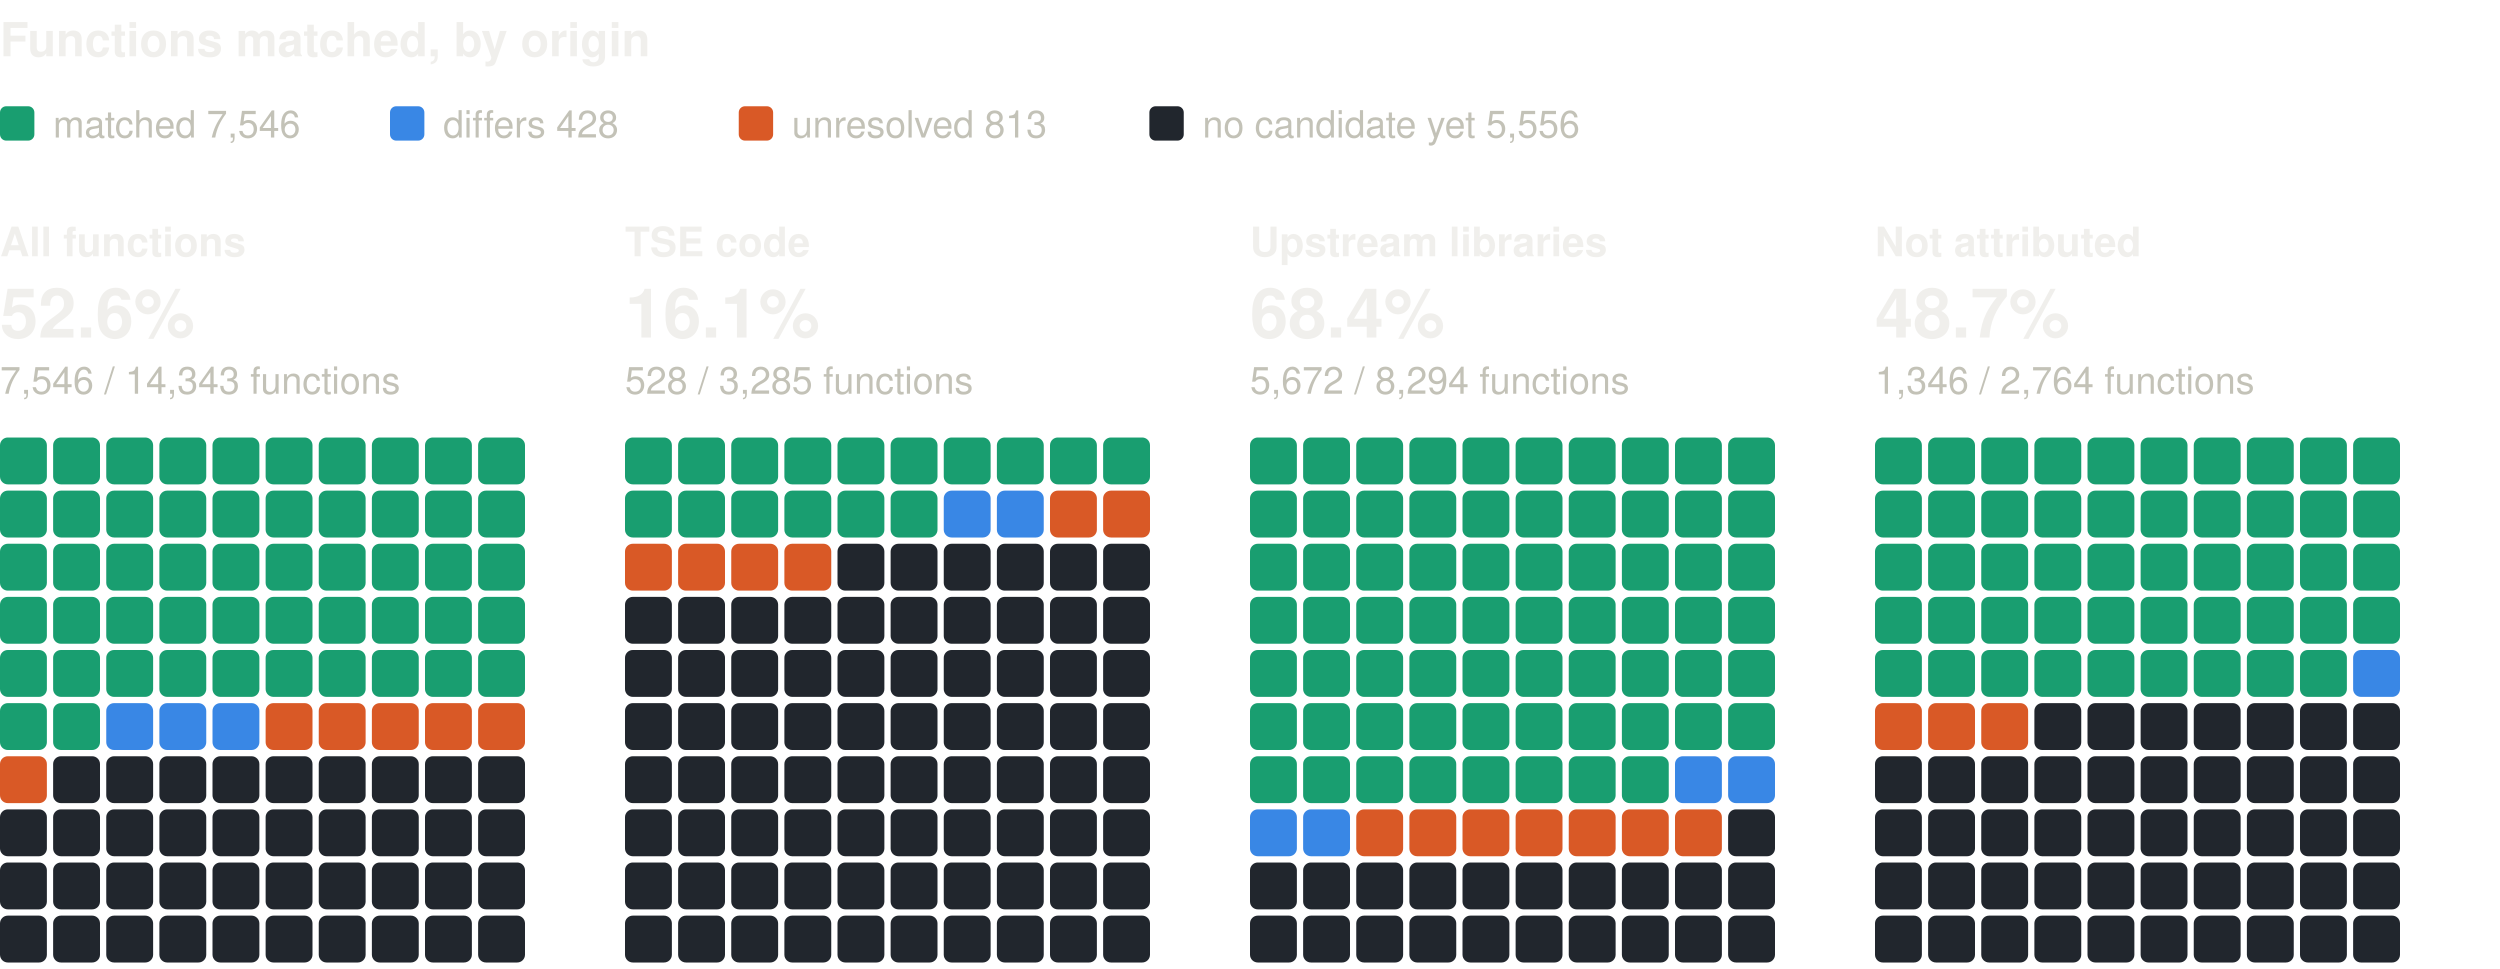
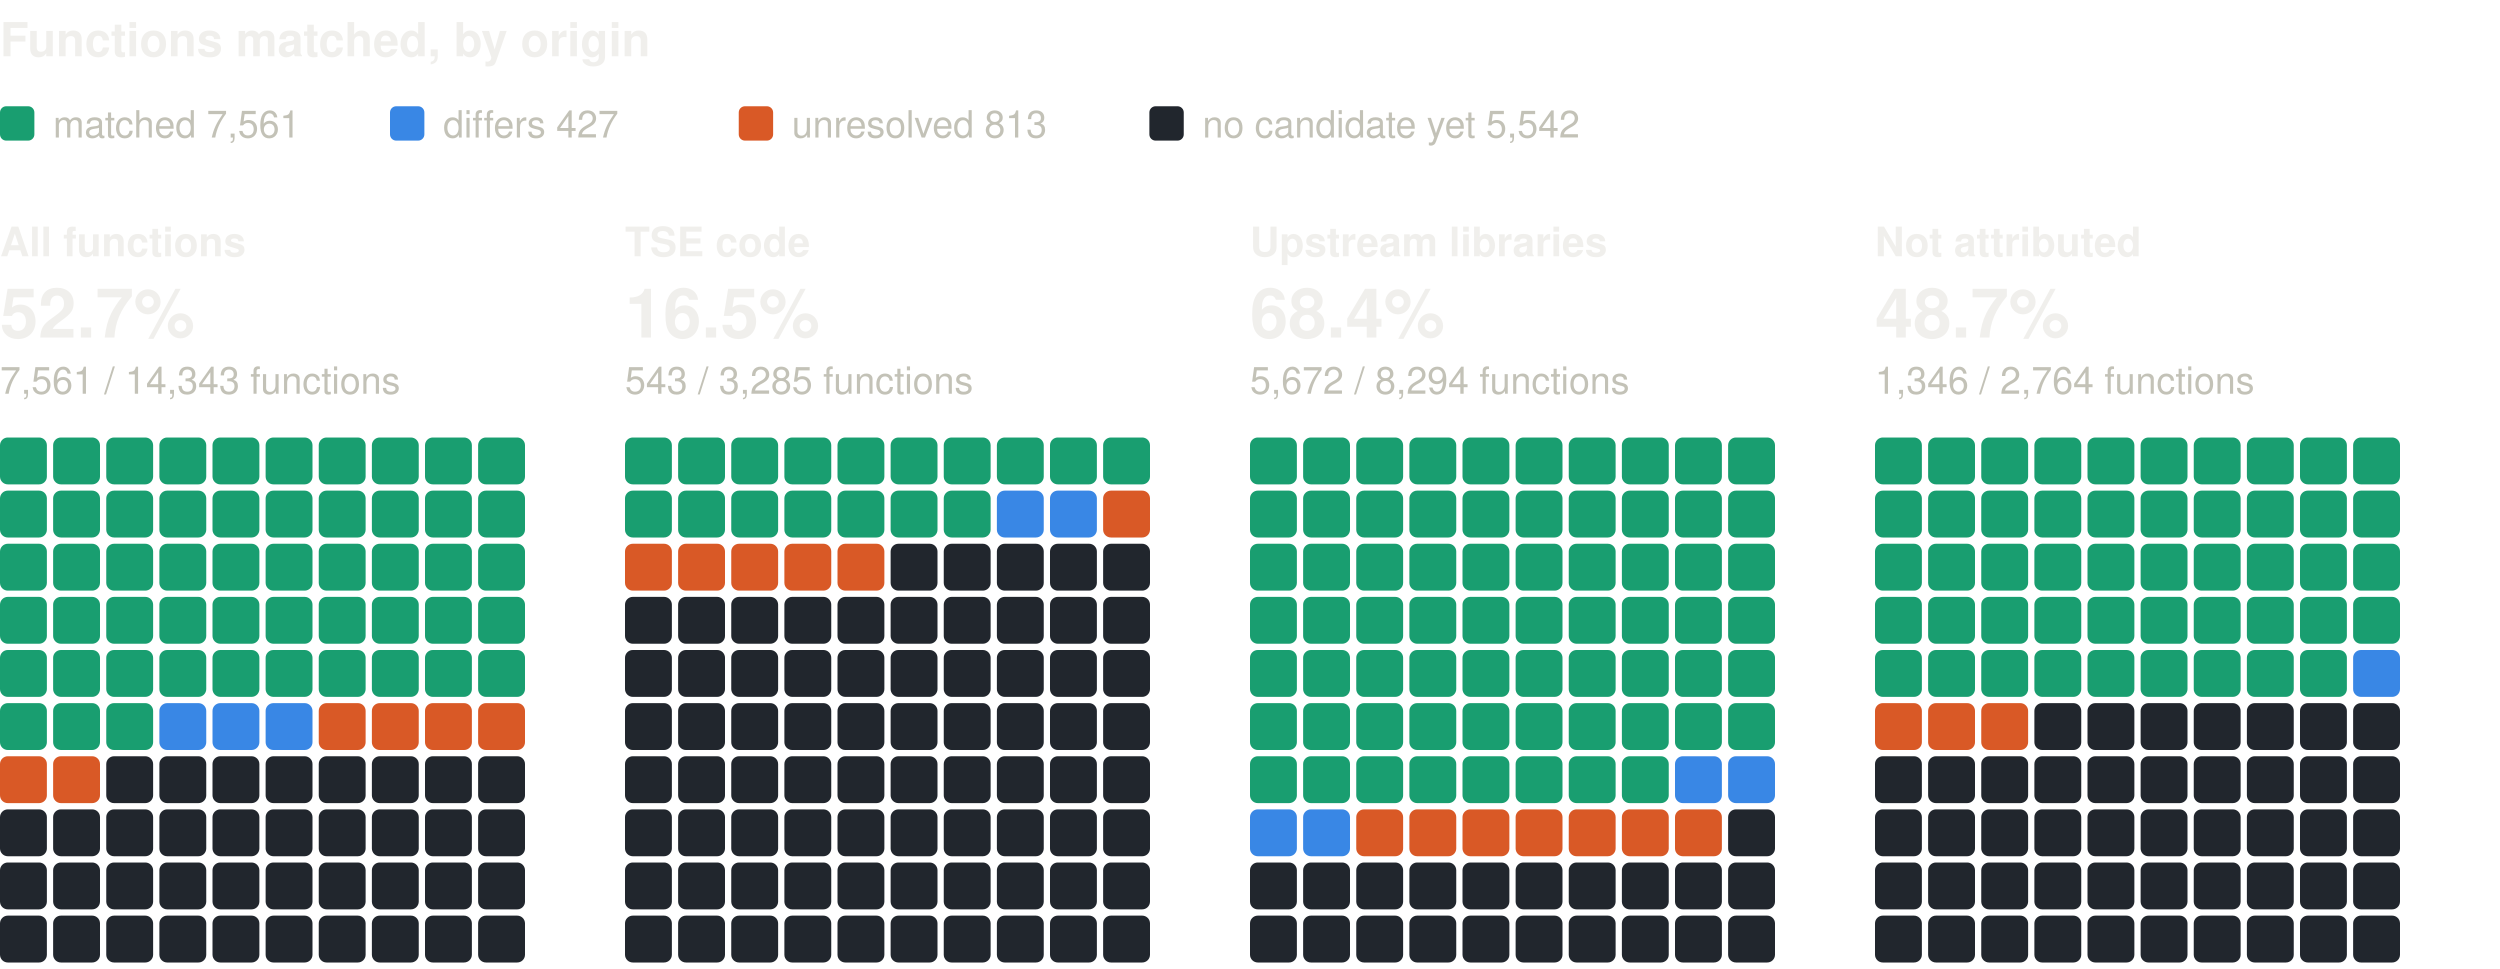
<svg xmlns="http://www.w3.org/2000/svg" width="800" height="310" viewBox="0 0 800 310" role="img" aria-label="Functions matched, by origin: one square per percent, coloured by verdict" font-family="system-ui, -apple-system, 'Segoe UI', Helvetica, Arial, sans-serif">
  <text x="0" y="18" font-size="15" fill="#f0efec" font-weight="600">Functions matched, by origin</text>
  <rect x="0" y="34" width="11" height="11" rx="2" fill="#199e70" />
-   <text x="17" y="44" font-size="12" fill="#c3c2b7">matched 7,546</text>
+   <text x="17" y="44" font-size="12" fill="#c3c2b7">matched 7,561</text>
  <rect x="124.8" y="34" width="11" height="11" rx="2" fill="#3987e5" />
-   <text x="141.8" y="44" font-size="12" fill="#c3c2b7">differs 428</text>
+   <text x="141.8" y="44" font-size="12" fill="#c3c2b7">differs 427</text>
  <rect x="236.4" y="34" width="11" height="11" rx="2" fill="#d95926" />
  <text x="253.4" y="44" font-size="12" fill="#c3c2b7">unresolved 813</text>
  <rect x="367.8" y="34" width="11" height="11" rx="2" fill="#21262d" />
-   <text x="384.8" y="44" font-size="12" fill="#c3c2b7">no candidate yet 5,556</text>
+   <text x="384.8" y="44" font-size="12" fill="#c3c2b7">no candidate yet 5,542</text>
  <text x="0" y="82" font-size="13" fill="#f0efec" font-weight="600">All functions</text>
-   <text x="0" y="108" font-size="22" fill="#f0efec" font-weight="600">52.6%</text>
-   <text x="0" y="126" font-size="12" fill="#c3c2b7">7,546 / 14,343 functions</text>
+   <text x="0" y="108" font-size="22" fill="#f0efec" font-weight="600">52.7%</text>
+   <text x="0" y="126" font-size="12" fill="#c3c2b7">7,561 / 14,343 functions</text>
  <rect x="0" y="140" width="15" height="15" rx="2.5" fill="#199e70" />
  <rect x="17" y="140" width="15" height="15" rx="2.5" fill="#199e70" />
  <rect x="34" y="140" width="15" height="15" rx="2.5" fill="#199e70" />
  <rect x="51" y="140" width="15" height="15" rx="2.5" fill="#199e70" />
  <rect x="68" y="140" width="15" height="15" rx="2.5" fill="#199e70" />
  <rect x="85" y="140" width="15" height="15" rx="2.5" fill="#199e70" />
  <rect x="102" y="140" width="15" height="15" rx="2.5" fill="#199e70" />
  <rect x="119" y="140" width="15" height="15" rx="2.5" fill="#199e70" />
  <rect x="136" y="140" width="15" height="15" rx="2.5" fill="#199e70" />
  <rect x="153" y="140" width="15" height="15" rx="2.5" fill="#199e70" />
  <rect x="0" y="157" width="15" height="15" rx="2.5" fill="#199e70" />
  <rect x="17" y="157" width="15" height="15" rx="2.5" fill="#199e70" />
  <rect x="34" y="157" width="15" height="15" rx="2.5" fill="#199e70" />
  <rect x="51" y="157" width="15" height="15" rx="2.5" fill="#199e70" />
  <rect x="68" y="157" width="15" height="15" rx="2.5" fill="#199e70" />
  <rect x="85" y="157" width="15" height="15" rx="2.5" fill="#199e70" />
  <rect x="102" y="157" width="15" height="15" rx="2.5" fill="#199e70" />
  <rect x="119" y="157" width="15" height="15" rx="2.5" fill="#199e70" />
  <rect x="136" y="157" width="15" height="15" rx="2.5" fill="#199e70" />
  <rect x="153" y="157" width="15" height="15" rx="2.5" fill="#199e70" />
  <rect x="0" y="174" width="15" height="15" rx="2.5" fill="#199e70" />
  <rect x="17" y="174" width="15" height="15" rx="2.5" fill="#199e70" />
  <rect x="34" y="174" width="15" height="15" rx="2.5" fill="#199e70" />
  <rect x="51" y="174" width="15" height="15" rx="2.5" fill="#199e70" />
  <rect x="68" y="174" width="15" height="15" rx="2.5" fill="#199e70" />
  <rect x="85" y="174" width="15" height="15" rx="2.5" fill="#199e70" />
  <rect x="102" y="174" width="15" height="15" rx="2.5" fill="#199e70" />
  <rect x="119" y="174" width="15" height="15" rx="2.5" fill="#199e70" />
  <rect x="136" y="174" width="15" height="15" rx="2.5" fill="#199e70" />
  <rect x="153" y="174" width="15" height="15" rx="2.5" fill="#199e70" />
  <rect x="0" y="191" width="15" height="15" rx="2.5" fill="#199e70" />
  <rect x="17" y="191" width="15" height="15" rx="2.5" fill="#199e70" />
  <rect x="34" y="191" width="15" height="15" rx="2.5" fill="#199e70" />
  <rect x="51" y="191" width="15" height="15" rx="2.5" fill="#199e70" />
  <rect x="68" y="191" width="15" height="15" rx="2.5" fill="#199e70" />
  <rect x="85" y="191" width="15" height="15" rx="2.5" fill="#199e70" />
  <rect x="102" y="191" width="15" height="15" rx="2.5" fill="#199e70" />
  <rect x="119" y="191" width="15" height="15" rx="2.5" fill="#199e70" />
  <rect x="136" y="191" width="15" height="15" rx="2.5" fill="#199e70" />
  <rect x="153" y="191" width="15" height="15" rx="2.5" fill="#199e70" />
  <rect x="0" y="208" width="15" height="15" rx="2.5" fill="#199e70" />
  <rect x="17" y="208" width="15" height="15" rx="2.5" fill="#199e70" />
  <rect x="34" y="208" width="15" height="15" rx="2.5" fill="#199e70" />
  <rect x="51" y="208" width="15" height="15" rx="2.5" fill="#199e70" />
  <rect x="68" y="208" width="15" height="15" rx="2.5" fill="#199e70" />
  <rect x="85" y="208" width="15" height="15" rx="2.5" fill="#199e70" />
  <rect x="102" y="208" width="15" height="15" rx="2.5" fill="#199e70" />
  <rect x="119" y="208" width="15" height="15" rx="2.5" fill="#199e70" />
  <rect x="136" y="208" width="15" height="15" rx="2.5" fill="#199e70" />
  <rect x="153" y="208" width="15" height="15" rx="2.5" fill="#199e70" />
  <rect x="0" y="225" width="15" height="15" rx="2.5" fill="#199e70" />
  <rect x="17" y="225" width="15" height="15" rx="2.5" fill="#199e70" />
-   <rect x="34" y="225" width="15" height="15" rx="2.5" fill="#3987e5" />
+   <rect x="34" y="225" width="15" height="15" rx="2.5" fill="#199e70" />
  <rect x="51" y="225" width="15" height="15" rx="2.5" fill="#3987e5" />
  <rect x="68" y="225" width="15" height="15" rx="2.5" fill="#3987e5" />
-   <rect x="85" y="225" width="15" height="15" rx="2.5" fill="#d95926" />
+   <rect x="85" y="225" width="15" height="15" rx="2.5" fill="#3987e5" />
  <rect x="102" y="225" width="15" height="15" rx="2.5" fill="#d95926" />
  <rect x="119" y="225" width="15" height="15" rx="2.5" fill="#d95926" />
  <rect x="136" y="225" width="15" height="15" rx="2.5" fill="#d95926" />
  <rect x="153" y="225" width="15" height="15" rx="2.5" fill="#d95926" />
  <rect x="0" y="242" width="15" height="15" rx="2.5" fill="#d95926" />
-   <rect x="17" y="242" width="15" height="15" rx="2.5" fill="#21262d" />
+   <rect x="17" y="242" width="15" height="15" rx="2.5" fill="#d95926" />
  <rect x="34" y="242" width="15" height="15" rx="2.5" fill="#21262d" />
  <rect x="51" y="242" width="15" height="15" rx="2.5" fill="#21262d" />
  <rect x="68" y="242" width="15" height="15" rx="2.5" fill="#21262d" />
  <rect x="85" y="242" width="15" height="15" rx="2.5" fill="#21262d" />
  <rect x="102" y="242" width="15" height="15" rx="2.5" fill="#21262d" />
  <rect x="119" y="242" width="15" height="15" rx="2.5" fill="#21262d" />
  <rect x="136" y="242" width="15" height="15" rx="2.5" fill="#21262d" />
  <rect x="153" y="242" width="15" height="15" rx="2.5" fill="#21262d" />
  <rect x="0" y="259" width="15" height="15" rx="2.5" fill="#21262d" />
  <rect x="17" y="259" width="15" height="15" rx="2.5" fill="#21262d" />
  <rect x="34" y="259" width="15" height="15" rx="2.5" fill="#21262d" />
  <rect x="51" y="259" width="15" height="15" rx="2.5" fill="#21262d" />
  <rect x="68" y="259" width="15" height="15" rx="2.5" fill="#21262d" />
  <rect x="85" y="259" width="15" height="15" rx="2.5" fill="#21262d" />
  <rect x="102" y="259" width="15" height="15" rx="2.5" fill="#21262d" />
  <rect x="119" y="259" width="15" height="15" rx="2.5" fill="#21262d" />
  <rect x="136" y="259" width="15" height="15" rx="2.5" fill="#21262d" />
  <rect x="153" y="259" width="15" height="15" rx="2.5" fill="#21262d" />
  <rect x="0" y="276" width="15" height="15" rx="2.5" fill="#21262d" />
  <rect x="17" y="276" width="15" height="15" rx="2.5" fill="#21262d" />
  <rect x="34" y="276" width="15" height="15" rx="2.5" fill="#21262d" />
  <rect x="51" y="276" width="15" height="15" rx="2.5" fill="#21262d" />
  <rect x="68" y="276" width="15" height="15" rx="2.5" fill="#21262d" />
  <rect x="85" y="276" width="15" height="15" rx="2.5" fill="#21262d" />
  <rect x="102" y="276" width="15" height="15" rx="2.5" fill="#21262d" />
  <rect x="119" y="276" width="15" height="15" rx="2.5" fill="#21262d" />
  <rect x="136" y="276" width="15" height="15" rx="2.5" fill="#21262d" />
  <rect x="153" y="276" width="15" height="15" rx="2.5" fill="#21262d" />
  <rect x="0" y="293" width="15" height="15" rx="2.5" fill="#21262d" />
  <rect x="17" y="293" width="15" height="15" rx="2.5" fill="#21262d" />
  <rect x="34" y="293" width="15" height="15" rx="2.5" fill="#21262d" />
  <rect x="51" y="293" width="15" height="15" rx="2.5" fill="#21262d" />
  <rect x="68" y="293" width="15" height="15" rx="2.5" fill="#21262d" />
  <rect x="85" y="293" width="15" height="15" rx="2.5" fill="#21262d" />
  <rect x="102" y="293" width="15" height="15" rx="2.5" fill="#21262d" />
  <rect x="119" y="293" width="15" height="15" rx="2.5" fill="#21262d" />
  <rect x="136" y="293" width="15" height="15" rx="2.5" fill="#21262d" />
  <rect x="153" y="293" width="15" height="15" rx="2.5" fill="#21262d" />
  <text x="200" y="82" font-size="13" fill="#f0efec" font-weight="600">TSE code</text>
-   <text x="200" y="108" font-size="22" fill="#f0efec" font-weight="600">16.1%</text>
-   <text x="200" y="126" font-size="12" fill="#c3c2b7">528 / 3,285 functions</text>
+   <text x="200" y="108" font-size="22" fill="#f0efec" font-weight="600">16.5%</text>
+   <text x="200" y="126" font-size="12" fill="#c3c2b7">543 / 3,285 functions</text>
  <rect x="200" y="140" width="15" height="15" rx="2.5" fill="#199e70" />
  <rect x="217" y="140" width="15" height="15" rx="2.5" fill="#199e70" />
  <rect x="234" y="140" width="15" height="15" rx="2.5" fill="#199e70" />
  <rect x="251" y="140" width="15" height="15" rx="2.5" fill="#199e70" />
  <rect x="268" y="140" width="15" height="15" rx="2.5" fill="#199e70" />
  <rect x="285" y="140" width="15" height="15" rx="2.5" fill="#199e70" />
  <rect x="302" y="140" width="15" height="15" rx="2.5" fill="#199e70" />
  <rect x="319" y="140" width="15" height="15" rx="2.5" fill="#199e70" />
  <rect x="336" y="140" width="15" height="15" rx="2.5" fill="#199e70" />
  <rect x="353" y="140" width="15" height="15" rx="2.5" fill="#199e70" />
  <rect x="200" y="157" width="15" height="15" rx="2.5" fill="#199e70" />
  <rect x="217" y="157" width="15" height="15" rx="2.5" fill="#199e70" />
  <rect x="234" y="157" width="15" height="15" rx="2.5" fill="#199e70" />
  <rect x="251" y="157" width="15" height="15" rx="2.5" fill="#199e70" />
  <rect x="268" y="157" width="15" height="15" rx="2.5" fill="#199e70" />
  <rect x="285" y="157" width="15" height="15" rx="2.5" fill="#199e70" />
-   <rect x="302" y="157" width="15" height="15" rx="2.5" fill="#3987e5" />
+   <rect x="302" y="157" width="15" height="15" rx="2.5" fill="#199e70" />
  <rect x="319" y="157" width="15" height="15" rx="2.5" fill="#3987e5" />
-   <rect x="336" y="157" width="15" height="15" rx="2.5" fill="#d95926" />
+   <rect x="336" y="157" width="15" height="15" rx="2.5" fill="#3987e5" />
  <rect x="353" y="157" width="15" height="15" rx="2.5" fill="#d95926" />
  <rect x="200" y="174" width="15" height="15" rx="2.5" fill="#d95926" />
  <rect x="217" y="174" width="15" height="15" rx="2.5" fill="#d95926" />
  <rect x="234" y="174" width="15" height="15" rx="2.5" fill="#d95926" />
  <rect x="251" y="174" width="15" height="15" rx="2.5" fill="#d95926" />
-   <rect x="268" y="174" width="15" height="15" rx="2.5" fill="#21262d" />
+   <rect x="268" y="174" width="15" height="15" rx="2.5" fill="#d95926" />
  <rect x="285" y="174" width="15" height="15" rx="2.5" fill="#21262d" />
  <rect x="302" y="174" width="15" height="15" rx="2.5" fill="#21262d" />
  <rect x="319" y="174" width="15" height="15" rx="2.5" fill="#21262d" />
  <rect x="336" y="174" width="15" height="15" rx="2.5" fill="#21262d" />
  <rect x="353" y="174" width="15" height="15" rx="2.5" fill="#21262d" />
  <rect x="200" y="191" width="15" height="15" rx="2.5" fill="#21262d" />
  <rect x="217" y="191" width="15" height="15" rx="2.5" fill="#21262d" />
  <rect x="234" y="191" width="15" height="15" rx="2.5" fill="#21262d" />
  <rect x="251" y="191" width="15" height="15" rx="2.5" fill="#21262d" />
  <rect x="268" y="191" width="15" height="15" rx="2.5" fill="#21262d" />
  <rect x="285" y="191" width="15" height="15" rx="2.5" fill="#21262d" />
  <rect x="302" y="191" width="15" height="15" rx="2.5" fill="#21262d" />
  <rect x="319" y="191" width="15" height="15" rx="2.5" fill="#21262d" />
  <rect x="336" y="191" width="15" height="15" rx="2.5" fill="#21262d" />
  <rect x="353" y="191" width="15" height="15" rx="2.5" fill="#21262d" />
  <rect x="200" y="208" width="15" height="15" rx="2.5" fill="#21262d" />
  <rect x="217" y="208" width="15" height="15" rx="2.5" fill="#21262d" />
  <rect x="234" y="208" width="15" height="15" rx="2.5" fill="#21262d" />
  <rect x="251" y="208" width="15" height="15" rx="2.5" fill="#21262d" />
  <rect x="268" y="208" width="15" height="15" rx="2.5" fill="#21262d" />
  <rect x="285" y="208" width="15" height="15" rx="2.5" fill="#21262d" />
  <rect x="302" y="208" width="15" height="15" rx="2.5" fill="#21262d" />
  <rect x="319" y="208" width="15" height="15" rx="2.5" fill="#21262d" />
  <rect x="336" y="208" width="15" height="15" rx="2.5" fill="#21262d" />
  <rect x="353" y="208" width="15" height="15" rx="2.5" fill="#21262d" />
  <rect x="200" y="225" width="15" height="15" rx="2.5" fill="#21262d" />
  <rect x="217" y="225" width="15" height="15" rx="2.5" fill="#21262d" />
  <rect x="234" y="225" width="15" height="15" rx="2.5" fill="#21262d" />
  <rect x="251" y="225" width="15" height="15" rx="2.5" fill="#21262d" />
  <rect x="268" y="225" width="15" height="15" rx="2.5" fill="#21262d" />
  <rect x="285" y="225" width="15" height="15" rx="2.5" fill="#21262d" />
  <rect x="302" y="225" width="15" height="15" rx="2.5" fill="#21262d" />
  <rect x="319" y="225" width="15" height="15" rx="2.5" fill="#21262d" />
  <rect x="336" y="225" width="15" height="15" rx="2.5" fill="#21262d" />
  <rect x="353" y="225" width="15" height="15" rx="2.5" fill="#21262d" />
  <rect x="200" y="242" width="15" height="15" rx="2.5" fill="#21262d" />
  <rect x="217" y="242" width="15" height="15" rx="2.5" fill="#21262d" />
  <rect x="234" y="242" width="15" height="15" rx="2.5" fill="#21262d" />
  <rect x="251" y="242" width="15" height="15" rx="2.5" fill="#21262d" />
  <rect x="268" y="242" width="15" height="15" rx="2.5" fill="#21262d" />
  <rect x="285" y="242" width="15" height="15" rx="2.5" fill="#21262d" />
  <rect x="302" y="242" width="15" height="15" rx="2.5" fill="#21262d" />
  <rect x="319" y="242" width="15" height="15" rx="2.5" fill="#21262d" />
  <rect x="336" y="242" width="15" height="15" rx="2.5" fill="#21262d" />
  <rect x="353" y="242" width="15" height="15" rx="2.5" fill="#21262d" />
  <rect x="200" y="259" width="15" height="15" rx="2.5" fill="#21262d" />
  <rect x="217" y="259" width="15" height="15" rx="2.5" fill="#21262d" />
  <rect x="234" y="259" width="15" height="15" rx="2.5" fill="#21262d" />
  <rect x="251" y="259" width="15" height="15" rx="2.5" fill="#21262d" />
  <rect x="268" y="259" width="15" height="15" rx="2.5" fill="#21262d" />
  <rect x="285" y="259" width="15" height="15" rx="2.5" fill="#21262d" />
  <rect x="302" y="259" width="15" height="15" rx="2.5" fill="#21262d" />
  <rect x="319" y="259" width="15" height="15" rx="2.5" fill="#21262d" />
  <rect x="336" y="259" width="15" height="15" rx="2.5" fill="#21262d" />
  <rect x="353" y="259" width="15" height="15" rx="2.5" fill="#21262d" />
  <rect x="200" y="276" width="15" height="15" rx="2.5" fill="#21262d" />
  <rect x="217" y="276" width="15" height="15" rx="2.5" fill="#21262d" />
  <rect x="234" y="276" width="15" height="15" rx="2.5" fill="#21262d" />
  <rect x="251" y="276" width="15" height="15" rx="2.5" fill="#21262d" />
  <rect x="268" y="276" width="15" height="15" rx="2.5" fill="#21262d" />
  <rect x="285" y="276" width="15" height="15" rx="2.5" fill="#21262d" />
  <rect x="302" y="276" width="15" height="15" rx="2.5" fill="#21262d" />
  <rect x="319" y="276" width="15" height="15" rx="2.5" fill="#21262d" />
  <rect x="336" y="276" width="15" height="15" rx="2.5" fill="#21262d" />
  <rect x="353" y="276" width="15" height="15" rx="2.5" fill="#21262d" />
  <rect x="200" y="293" width="15" height="15" rx="2.5" fill="#21262d" />
  <rect x="217" y="293" width="15" height="15" rx="2.5" fill="#21262d" />
  <rect x="234" y="293" width="15" height="15" rx="2.5" fill="#21262d" />
  <rect x="251" y="293" width="15" height="15" rx="2.5" fill="#21262d" />
  <rect x="268" y="293" width="15" height="15" rx="2.5" fill="#21262d" />
  <rect x="285" y="293" width="15" height="15" rx="2.5" fill="#21262d" />
  <rect x="302" y="293" width="15" height="15" rx="2.5" fill="#21262d" />
  <rect x="319" y="293" width="15" height="15" rx="2.5" fill="#21262d" />
  <rect x="336" y="293" width="15" height="15" rx="2.5" fill="#21262d" />
  <rect x="353" y="293" width="15" height="15" rx="2.5" fill="#21262d" />
  <text x="400" y="82" font-size="13" fill="#f0efec" font-weight="600">Upstream libraries</text>
  <text x="400" y="108" font-size="22" fill="#f0efec" font-weight="600">68.4%</text>
  <text x="400" y="126" font-size="12" fill="#c3c2b7">5,672 / 8,294 functions</text>
  <rect x="400" y="140" width="15" height="15" rx="2.5" fill="#199e70" />
  <rect x="417" y="140" width="15" height="15" rx="2.5" fill="#199e70" />
  <rect x="434" y="140" width="15" height="15" rx="2.5" fill="#199e70" />
  <rect x="451" y="140" width="15" height="15" rx="2.5" fill="#199e70" />
  <rect x="468" y="140" width="15" height="15" rx="2.5" fill="#199e70" />
  <rect x="485" y="140" width="15" height="15" rx="2.5" fill="#199e70" />
  <rect x="502" y="140" width="15" height="15" rx="2.5" fill="#199e70" />
  <rect x="519" y="140" width="15" height="15" rx="2.5" fill="#199e70" />
  <rect x="536" y="140" width="15" height="15" rx="2.5" fill="#199e70" />
  <rect x="553" y="140" width="15" height="15" rx="2.5" fill="#199e70" />
  <rect x="400" y="157" width="15" height="15" rx="2.5" fill="#199e70" />
  <rect x="417" y="157" width="15" height="15" rx="2.5" fill="#199e70" />
  <rect x="434" y="157" width="15" height="15" rx="2.5" fill="#199e70" />
  <rect x="451" y="157" width="15" height="15" rx="2.5" fill="#199e70" />
  <rect x="468" y="157" width="15" height="15" rx="2.5" fill="#199e70" />
  <rect x="485" y="157" width="15" height="15" rx="2.5" fill="#199e70" />
  <rect x="502" y="157" width="15" height="15" rx="2.5" fill="#199e70" />
  <rect x="519" y="157" width="15" height="15" rx="2.5" fill="#199e70" />
  <rect x="536" y="157" width="15" height="15" rx="2.5" fill="#199e70" />
  <rect x="553" y="157" width="15" height="15" rx="2.5" fill="#199e70" />
  <rect x="400" y="174" width="15" height="15" rx="2.5" fill="#199e70" />
  <rect x="417" y="174" width="15" height="15" rx="2.5" fill="#199e70" />
  <rect x="434" y="174" width="15" height="15" rx="2.5" fill="#199e70" />
  <rect x="451" y="174" width="15" height="15" rx="2.5" fill="#199e70" />
  <rect x="468" y="174" width="15" height="15" rx="2.5" fill="#199e70" />
  <rect x="485" y="174" width="15" height="15" rx="2.5" fill="#199e70" />
  <rect x="502" y="174" width="15" height="15" rx="2.5" fill="#199e70" />
  <rect x="519" y="174" width="15" height="15" rx="2.5" fill="#199e70" />
  <rect x="536" y="174" width="15" height="15" rx="2.5" fill="#199e70" />
  <rect x="553" y="174" width="15" height="15" rx="2.5" fill="#199e70" />
  <rect x="400" y="191" width="15" height="15" rx="2.5" fill="#199e70" />
  <rect x="417" y="191" width="15" height="15" rx="2.5" fill="#199e70" />
  <rect x="434" y="191" width="15" height="15" rx="2.5" fill="#199e70" />
  <rect x="451" y="191" width="15" height="15" rx="2.5" fill="#199e70" />
  <rect x="468" y="191" width="15" height="15" rx="2.5" fill="#199e70" />
  <rect x="485" y="191" width="15" height="15" rx="2.5" fill="#199e70" />
  <rect x="502" y="191" width="15" height="15" rx="2.5" fill="#199e70" />
  <rect x="519" y="191" width="15" height="15" rx="2.5" fill="#199e70" />
  <rect x="536" y="191" width="15" height="15" rx="2.5" fill="#199e70" />
  <rect x="553" y="191" width="15" height="15" rx="2.5" fill="#199e70" />
  <rect x="400" y="208" width="15" height="15" rx="2.5" fill="#199e70" />
  <rect x="417" y="208" width="15" height="15" rx="2.5" fill="#199e70" />
  <rect x="434" y="208" width="15" height="15" rx="2.5" fill="#199e70" />
  <rect x="451" y="208" width="15" height="15" rx="2.5" fill="#199e70" />
  <rect x="468" y="208" width="15" height="15" rx="2.5" fill="#199e70" />
  <rect x="485" y="208" width="15" height="15" rx="2.5" fill="#199e70" />
  <rect x="502" y="208" width="15" height="15" rx="2.5" fill="#199e70" />
  <rect x="519" y="208" width="15" height="15" rx="2.5" fill="#199e70" />
  <rect x="536" y="208" width="15" height="15" rx="2.5" fill="#199e70" />
  <rect x="553" y="208" width="15" height="15" rx="2.5" fill="#199e70" />
  <rect x="400" y="225" width="15" height="15" rx="2.5" fill="#199e70" />
  <rect x="417" y="225" width="15" height="15" rx="2.5" fill="#199e70" />
  <rect x="434" y="225" width="15" height="15" rx="2.5" fill="#199e70" />
  <rect x="451" y="225" width="15" height="15" rx="2.5" fill="#199e70" />
  <rect x="468" y="225" width="15" height="15" rx="2.5" fill="#199e70" />
  <rect x="485" y="225" width="15" height="15" rx="2.5" fill="#199e70" />
  <rect x="502" y="225" width="15" height="15" rx="2.5" fill="#199e70" />
  <rect x="519" y="225" width="15" height="15" rx="2.5" fill="#199e70" />
  <rect x="536" y="225" width="15" height="15" rx="2.5" fill="#199e70" />
  <rect x="553" y="225" width="15" height="15" rx="2.5" fill="#199e70" />
  <rect x="400" y="242" width="15" height="15" rx="2.5" fill="#199e70" />
  <rect x="417" y="242" width="15" height="15" rx="2.5" fill="#199e70" />
  <rect x="434" y="242" width="15" height="15" rx="2.5" fill="#199e70" />
  <rect x="451" y="242" width="15" height="15" rx="2.5" fill="#199e70" />
  <rect x="468" y="242" width="15" height="15" rx="2.5" fill="#199e70" />
  <rect x="485" y="242" width="15" height="15" rx="2.5" fill="#199e70" />
  <rect x="502" y="242" width="15" height="15" rx="2.5" fill="#199e70" />
  <rect x="519" y="242" width="15" height="15" rx="2.5" fill="#199e70" />
  <rect x="536" y="242" width="15" height="15" rx="2.5" fill="#3987e5" />
  <rect x="553" y="242" width="15" height="15" rx="2.5" fill="#3987e5" />
  <rect x="400" y="259" width="15" height="15" rx="2.5" fill="#3987e5" />
  <rect x="417" y="259" width="15" height="15" rx="2.5" fill="#3987e5" />
  <rect x="434" y="259" width="15" height="15" rx="2.5" fill="#d95926" />
  <rect x="451" y="259" width="15" height="15" rx="2.5" fill="#d95926" />
  <rect x="468" y="259" width="15" height="15" rx="2.5" fill="#d95926" />
  <rect x="485" y="259" width="15" height="15" rx="2.5" fill="#d95926" />
  <rect x="502" y="259" width="15" height="15" rx="2.5" fill="#d95926" />
  <rect x="519" y="259" width="15" height="15" rx="2.5" fill="#d95926" />
  <rect x="536" y="259" width="15" height="15" rx="2.5" fill="#d95926" />
  <rect x="553" y="259" width="15" height="15" rx="2.5" fill="#21262d" />
  <rect x="400" y="276" width="15" height="15" rx="2.5" fill="#21262d" />
  <rect x="417" y="276" width="15" height="15" rx="2.5" fill="#21262d" />
  <rect x="434" y="276" width="15" height="15" rx="2.5" fill="#21262d" />
  <rect x="451" y="276" width="15" height="15" rx="2.5" fill="#21262d" />
  <rect x="468" y="276" width="15" height="15" rx="2.5" fill="#21262d" />
  <rect x="485" y="276" width="15" height="15" rx="2.5" fill="#21262d" />
  <rect x="502" y="276" width="15" height="15" rx="2.5" fill="#21262d" />
  <rect x="519" y="276" width="15" height="15" rx="2.5" fill="#21262d" />
  <rect x="536" y="276" width="15" height="15" rx="2.5" fill="#21262d" />
  <rect x="553" y="276" width="15" height="15" rx="2.5" fill="#21262d" />
  <rect x="400" y="293" width="15" height="15" rx="2.5" fill="#21262d" />
  <rect x="417" y="293" width="15" height="15" rx="2.5" fill="#21262d" />
  <rect x="434" y="293" width="15" height="15" rx="2.5" fill="#21262d" />
  <rect x="451" y="293" width="15" height="15" rx="2.5" fill="#21262d" />
  <rect x="468" y="293" width="15" height="15" rx="2.5" fill="#21262d" />
  <rect x="485" y="293" width="15" height="15" rx="2.5" fill="#21262d" />
  <rect x="502" y="293" width="15" height="15" rx="2.5" fill="#21262d" />
  <rect x="519" y="293" width="15" height="15" rx="2.5" fill="#21262d" />
  <rect x="536" y="293" width="15" height="15" rx="2.5" fill="#21262d" />
  <rect x="553" y="293" width="15" height="15" rx="2.5" fill="#21262d" />
  <text x="600" y="82" font-size="13" fill="#f0efec" font-weight="600">Not attributed</text>
  <text x="600" y="108" font-size="22" fill="#f0efec" font-weight="600">48.7%</text>
  <text x="600" y="126" font-size="12" fill="#c3c2b7">1,346 / 2,764 functions</text>
  <rect x="600" y="140" width="15" height="15" rx="2.5" fill="#199e70" />
  <rect x="617" y="140" width="15" height="15" rx="2.5" fill="#199e70" />
  <rect x="634" y="140" width="15" height="15" rx="2.5" fill="#199e70" />
  <rect x="651" y="140" width="15" height="15" rx="2.5" fill="#199e70" />
  <rect x="668" y="140" width="15" height="15" rx="2.5" fill="#199e70" />
  <rect x="685" y="140" width="15" height="15" rx="2.5" fill="#199e70" />
  <rect x="702" y="140" width="15" height="15" rx="2.5" fill="#199e70" />
  <rect x="719" y="140" width="15" height="15" rx="2.5" fill="#199e70" />
  <rect x="736" y="140" width="15" height="15" rx="2.5" fill="#199e70" />
  <rect x="753" y="140" width="15" height="15" rx="2.5" fill="#199e70" />
  <rect x="600" y="157" width="15" height="15" rx="2.5" fill="#199e70" />
  <rect x="617" y="157" width="15" height="15" rx="2.5" fill="#199e70" />
  <rect x="634" y="157" width="15" height="15" rx="2.5" fill="#199e70" />
  <rect x="651" y="157" width="15" height="15" rx="2.5" fill="#199e70" />
  <rect x="668" y="157" width="15" height="15" rx="2.5" fill="#199e70" />
  <rect x="685" y="157" width="15" height="15" rx="2.5" fill="#199e70" />
  <rect x="702" y="157" width="15" height="15" rx="2.5" fill="#199e70" />
  <rect x="719" y="157" width="15" height="15" rx="2.5" fill="#199e70" />
  <rect x="736" y="157" width="15" height="15" rx="2.5" fill="#199e70" />
  <rect x="753" y="157" width="15" height="15" rx="2.5" fill="#199e70" />
  <rect x="600" y="174" width="15" height="15" rx="2.5" fill="#199e70" />
  <rect x="617" y="174" width="15" height="15" rx="2.5" fill="#199e70" />
  <rect x="634" y="174" width="15" height="15" rx="2.5" fill="#199e70" />
  <rect x="651" y="174" width="15" height="15" rx="2.5" fill="#199e70" />
  <rect x="668" y="174" width="15" height="15" rx="2.5" fill="#199e70" />
  <rect x="685" y="174" width="15" height="15" rx="2.5" fill="#199e70" />
  <rect x="702" y="174" width="15" height="15" rx="2.5" fill="#199e70" />
  <rect x="719" y="174" width="15" height="15" rx="2.5" fill="#199e70" />
  <rect x="736" y="174" width="15" height="15" rx="2.5" fill="#199e70" />
  <rect x="753" y="174" width="15" height="15" rx="2.5" fill="#199e70" />
  <rect x="600" y="191" width="15" height="15" rx="2.5" fill="#199e70" />
  <rect x="617" y="191" width="15" height="15" rx="2.5" fill="#199e70" />
  <rect x="634" y="191" width="15" height="15" rx="2.5" fill="#199e70" />
  <rect x="651" y="191" width="15" height="15" rx="2.5" fill="#199e70" />
  <rect x="668" y="191" width="15" height="15" rx="2.5" fill="#199e70" />
  <rect x="685" y="191" width="15" height="15" rx="2.5" fill="#199e70" />
  <rect x="702" y="191" width="15" height="15" rx="2.5" fill="#199e70" />
  <rect x="719" y="191" width="15" height="15" rx="2.5" fill="#199e70" />
  <rect x="736" y="191" width="15" height="15" rx="2.5" fill="#199e70" />
  <rect x="753" y="191" width="15" height="15" rx="2.5" fill="#199e70" />
  <rect x="600" y="208" width="15" height="15" rx="2.5" fill="#199e70" />
  <rect x="617" y="208" width="15" height="15" rx="2.5" fill="#199e70" />
  <rect x="634" y="208" width="15" height="15" rx="2.5" fill="#199e70" />
  <rect x="651" y="208" width="15" height="15" rx="2.5" fill="#199e70" />
  <rect x="668" y="208" width="15" height="15" rx="2.5" fill="#199e70" />
  <rect x="685" y="208" width="15" height="15" rx="2.5" fill="#199e70" />
  <rect x="702" y="208" width="15" height="15" rx="2.5" fill="#199e70" />
  <rect x="719" y="208" width="15" height="15" rx="2.5" fill="#199e70" />
  <rect x="736" y="208" width="15" height="15" rx="2.5" fill="#199e70" />
  <rect x="753" y="208" width="15" height="15" rx="2.5" fill="#3987e5" />
  <rect x="600" y="225" width="15" height="15" rx="2.5" fill="#d95926" />
  <rect x="617" y="225" width="15" height="15" rx="2.5" fill="#d95926" />
  <rect x="634" y="225" width="15" height="15" rx="2.5" fill="#d95926" />
  <rect x="651" y="225" width="15" height="15" rx="2.5" fill="#21262d" />
  <rect x="668" y="225" width="15" height="15" rx="2.5" fill="#21262d" />
  <rect x="685" y="225" width="15" height="15" rx="2.5" fill="#21262d" />
  <rect x="702" y="225" width="15" height="15" rx="2.5" fill="#21262d" />
  <rect x="719" y="225" width="15" height="15" rx="2.5" fill="#21262d" />
  <rect x="736" y="225" width="15" height="15" rx="2.5" fill="#21262d" />
  <rect x="753" y="225" width="15" height="15" rx="2.5" fill="#21262d" />
  <rect x="600" y="242" width="15" height="15" rx="2.5" fill="#21262d" />
  <rect x="617" y="242" width="15" height="15" rx="2.5" fill="#21262d" />
  <rect x="634" y="242" width="15" height="15" rx="2.5" fill="#21262d" />
  <rect x="651" y="242" width="15" height="15" rx="2.5" fill="#21262d" />
  <rect x="668" y="242" width="15" height="15" rx="2.5" fill="#21262d" />
  <rect x="685" y="242" width="15" height="15" rx="2.5" fill="#21262d" />
  <rect x="702" y="242" width="15" height="15" rx="2.5" fill="#21262d" />
  <rect x="719" y="242" width="15" height="15" rx="2.5" fill="#21262d" />
  <rect x="736" y="242" width="15" height="15" rx="2.5" fill="#21262d" />
  <rect x="753" y="242" width="15" height="15" rx="2.5" fill="#21262d" />
  <rect x="600" y="259" width="15" height="15" rx="2.5" fill="#21262d" />
  <rect x="617" y="259" width="15" height="15" rx="2.5" fill="#21262d" />
  <rect x="634" y="259" width="15" height="15" rx="2.5" fill="#21262d" />
  <rect x="651" y="259" width="15" height="15" rx="2.5" fill="#21262d" />
  <rect x="668" y="259" width="15" height="15" rx="2.5" fill="#21262d" />
  <rect x="685" y="259" width="15" height="15" rx="2.5" fill="#21262d" />
  <rect x="702" y="259" width="15" height="15" rx="2.5" fill="#21262d" />
  <rect x="719" y="259" width="15" height="15" rx="2.5" fill="#21262d" />
  <rect x="736" y="259" width="15" height="15" rx="2.5" fill="#21262d" />
  <rect x="753" y="259" width="15" height="15" rx="2.5" fill="#21262d" />
  <rect x="600" y="276" width="15" height="15" rx="2.5" fill="#21262d" />
  <rect x="617" y="276" width="15" height="15" rx="2.5" fill="#21262d" />
  <rect x="634" y="276" width="15" height="15" rx="2.5" fill="#21262d" />
  <rect x="651" y="276" width="15" height="15" rx="2.5" fill="#21262d" />
  <rect x="668" y="276" width="15" height="15" rx="2.5" fill="#21262d" />
  <rect x="685" y="276" width="15" height="15" rx="2.5" fill="#21262d" />
  <rect x="702" y="276" width="15" height="15" rx="2.5" fill="#21262d" />
  <rect x="719" y="276" width="15" height="15" rx="2.5" fill="#21262d" />
  <rect x="736" y="276" width="15" height="15" rx="2.5" fill="#21262d" />
  <rect x="753" y="276" width="15" height="15" rx="2.5" fill="#21262d" />
  <rect x="600" y="293" width="15" height="15" rx="2.5" fill="#21262d" />
  <rect x="617" y="293" width="15" height="15" rx="2.5" fill="#21262d" />
  <rect x="634" y="293" width="15" height="15" rx="2.5" fill="#21262d" />
  <rect x="651" y="293" width="15" height="15" rx="2.5" fill="#21262d" />
  <rect x="668" y="293" width="15" height="15" rx="2.5" fill="#21262d" />
  <rect x="685" y="293" width="15" height="15" rx="2.5" fill="#21262d" />
  <rect x="702" y="293" width="15" height="15" rx="2.5" fill="#21262d" />
  <rect x="719" y="293" width="15" height="15" rx="2.5" fill="#21262d" />
  <rect x="736" y="293" width="15" height="15" rx="2.5" fill="#21262d" />
  <rect x="753" y="293" width="15" height="15" rx="2.5" fill="#21262d" />
</svg>
